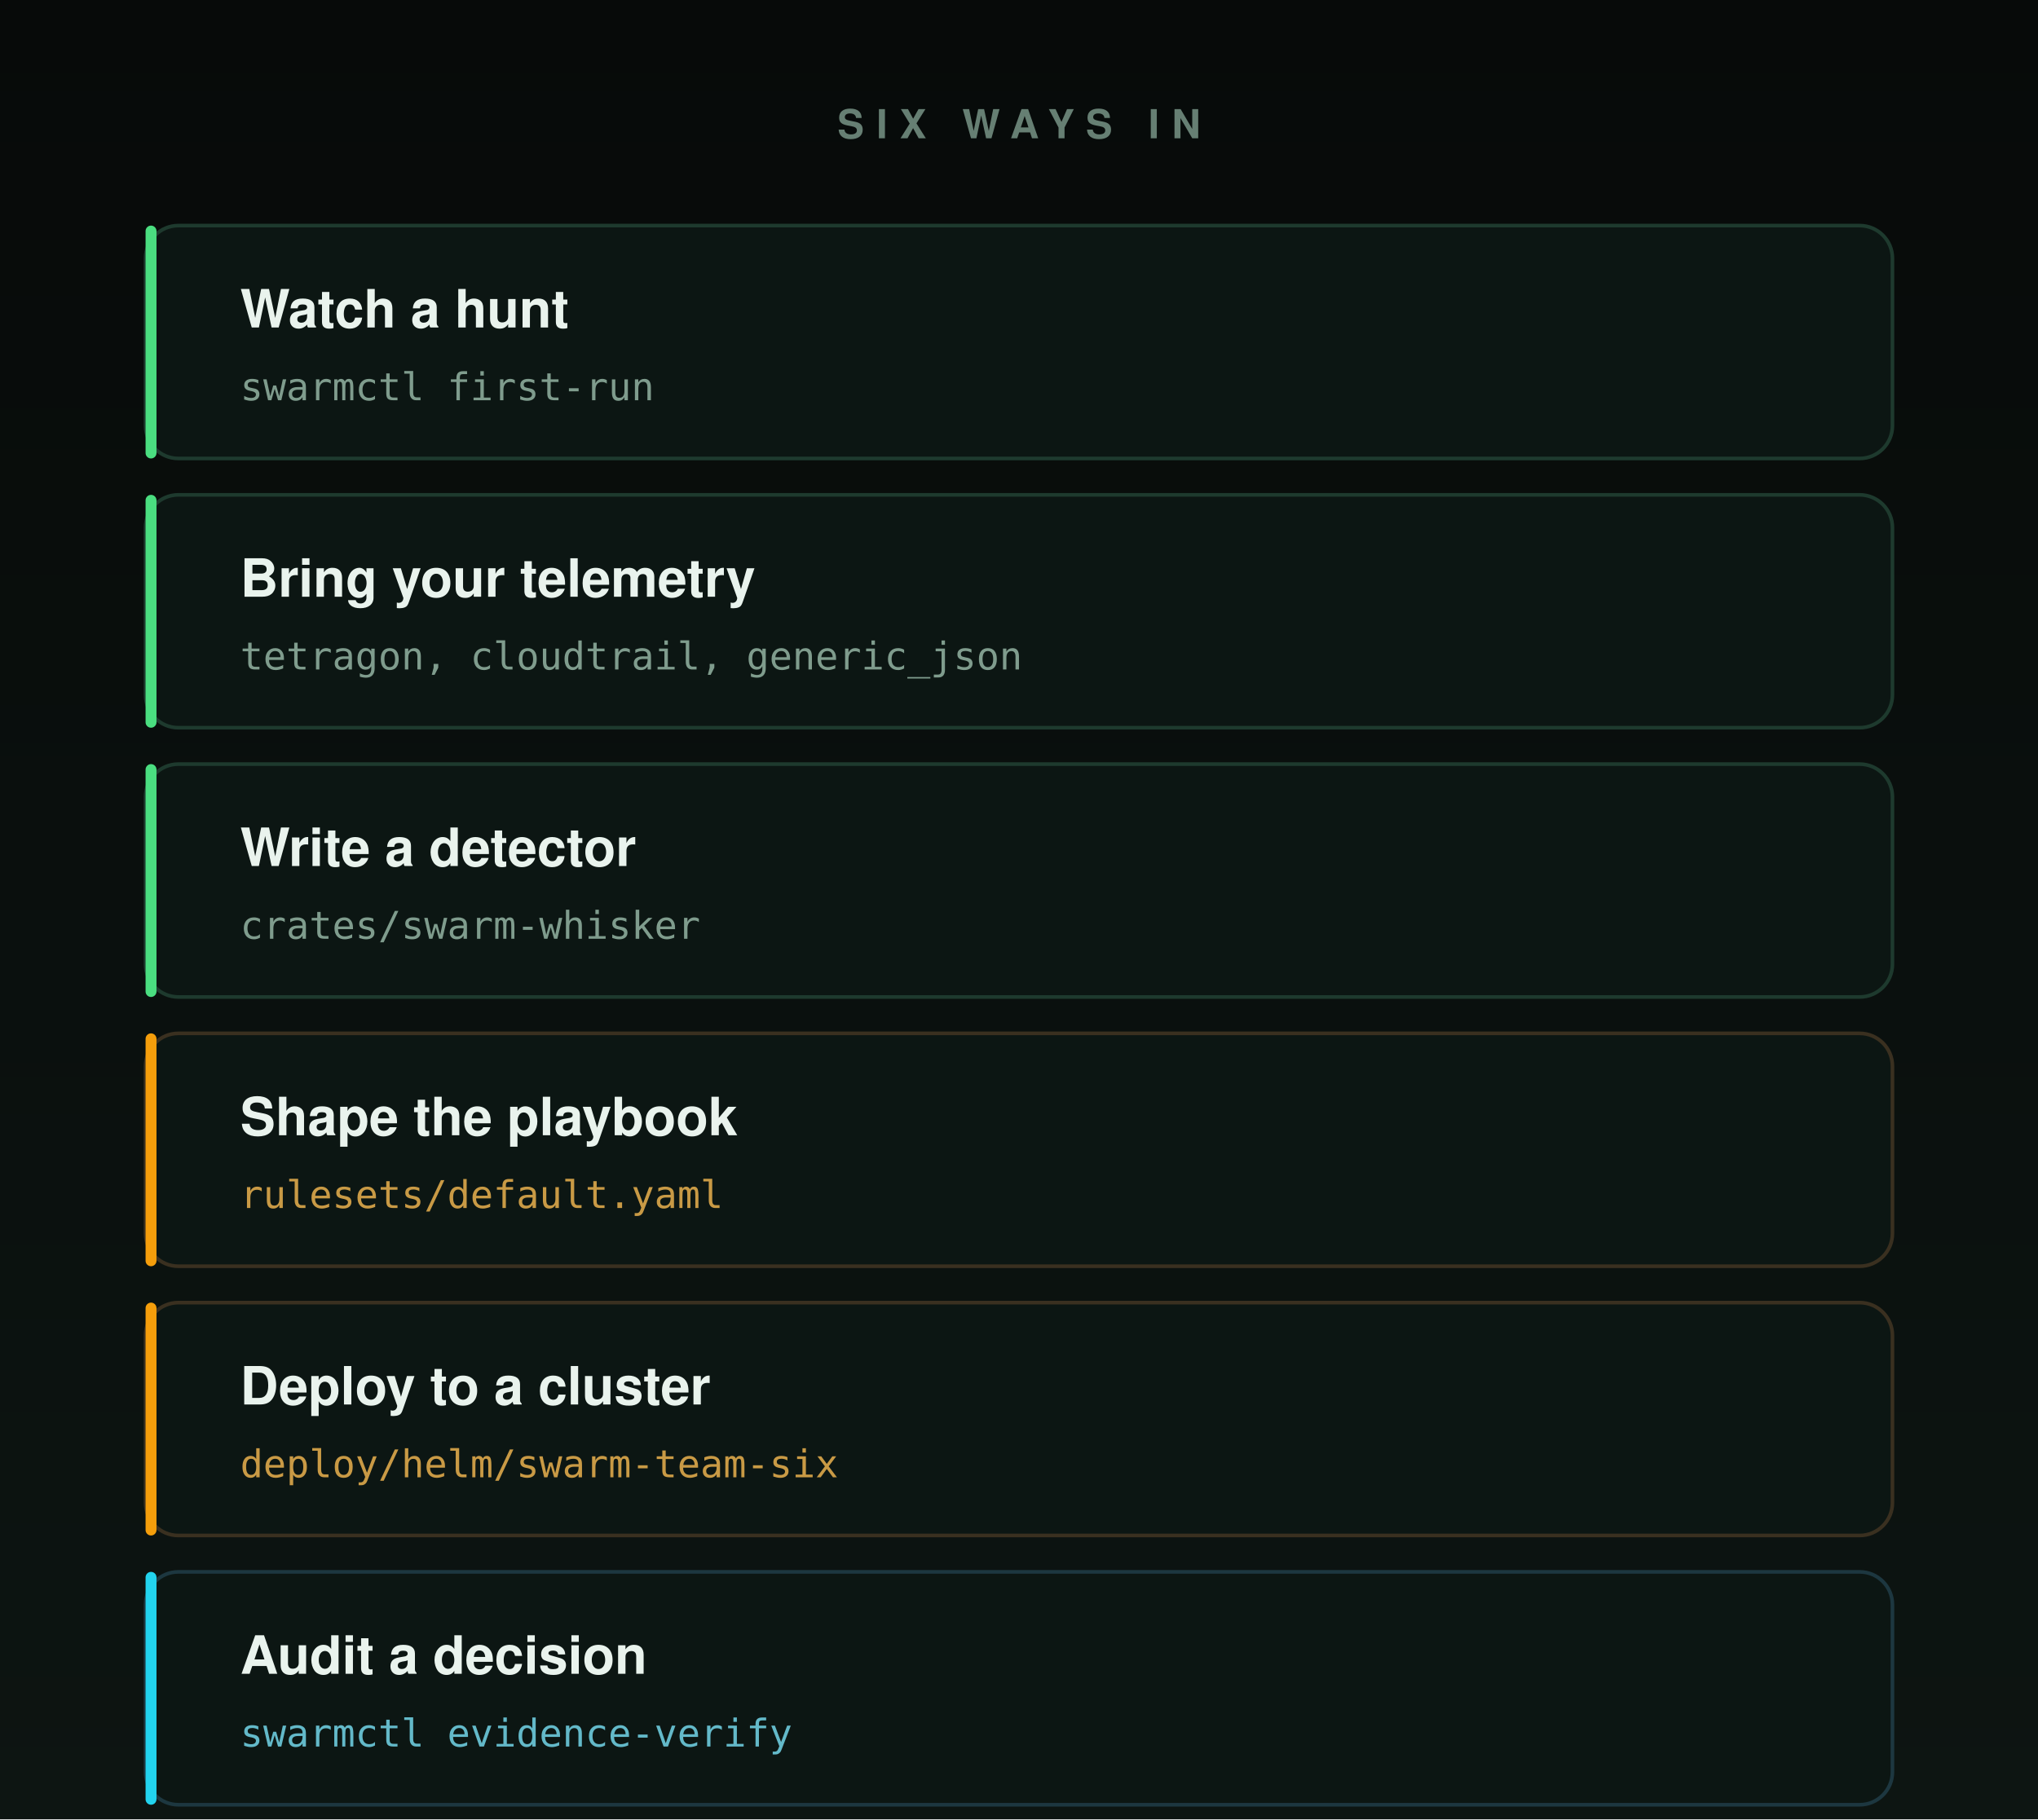
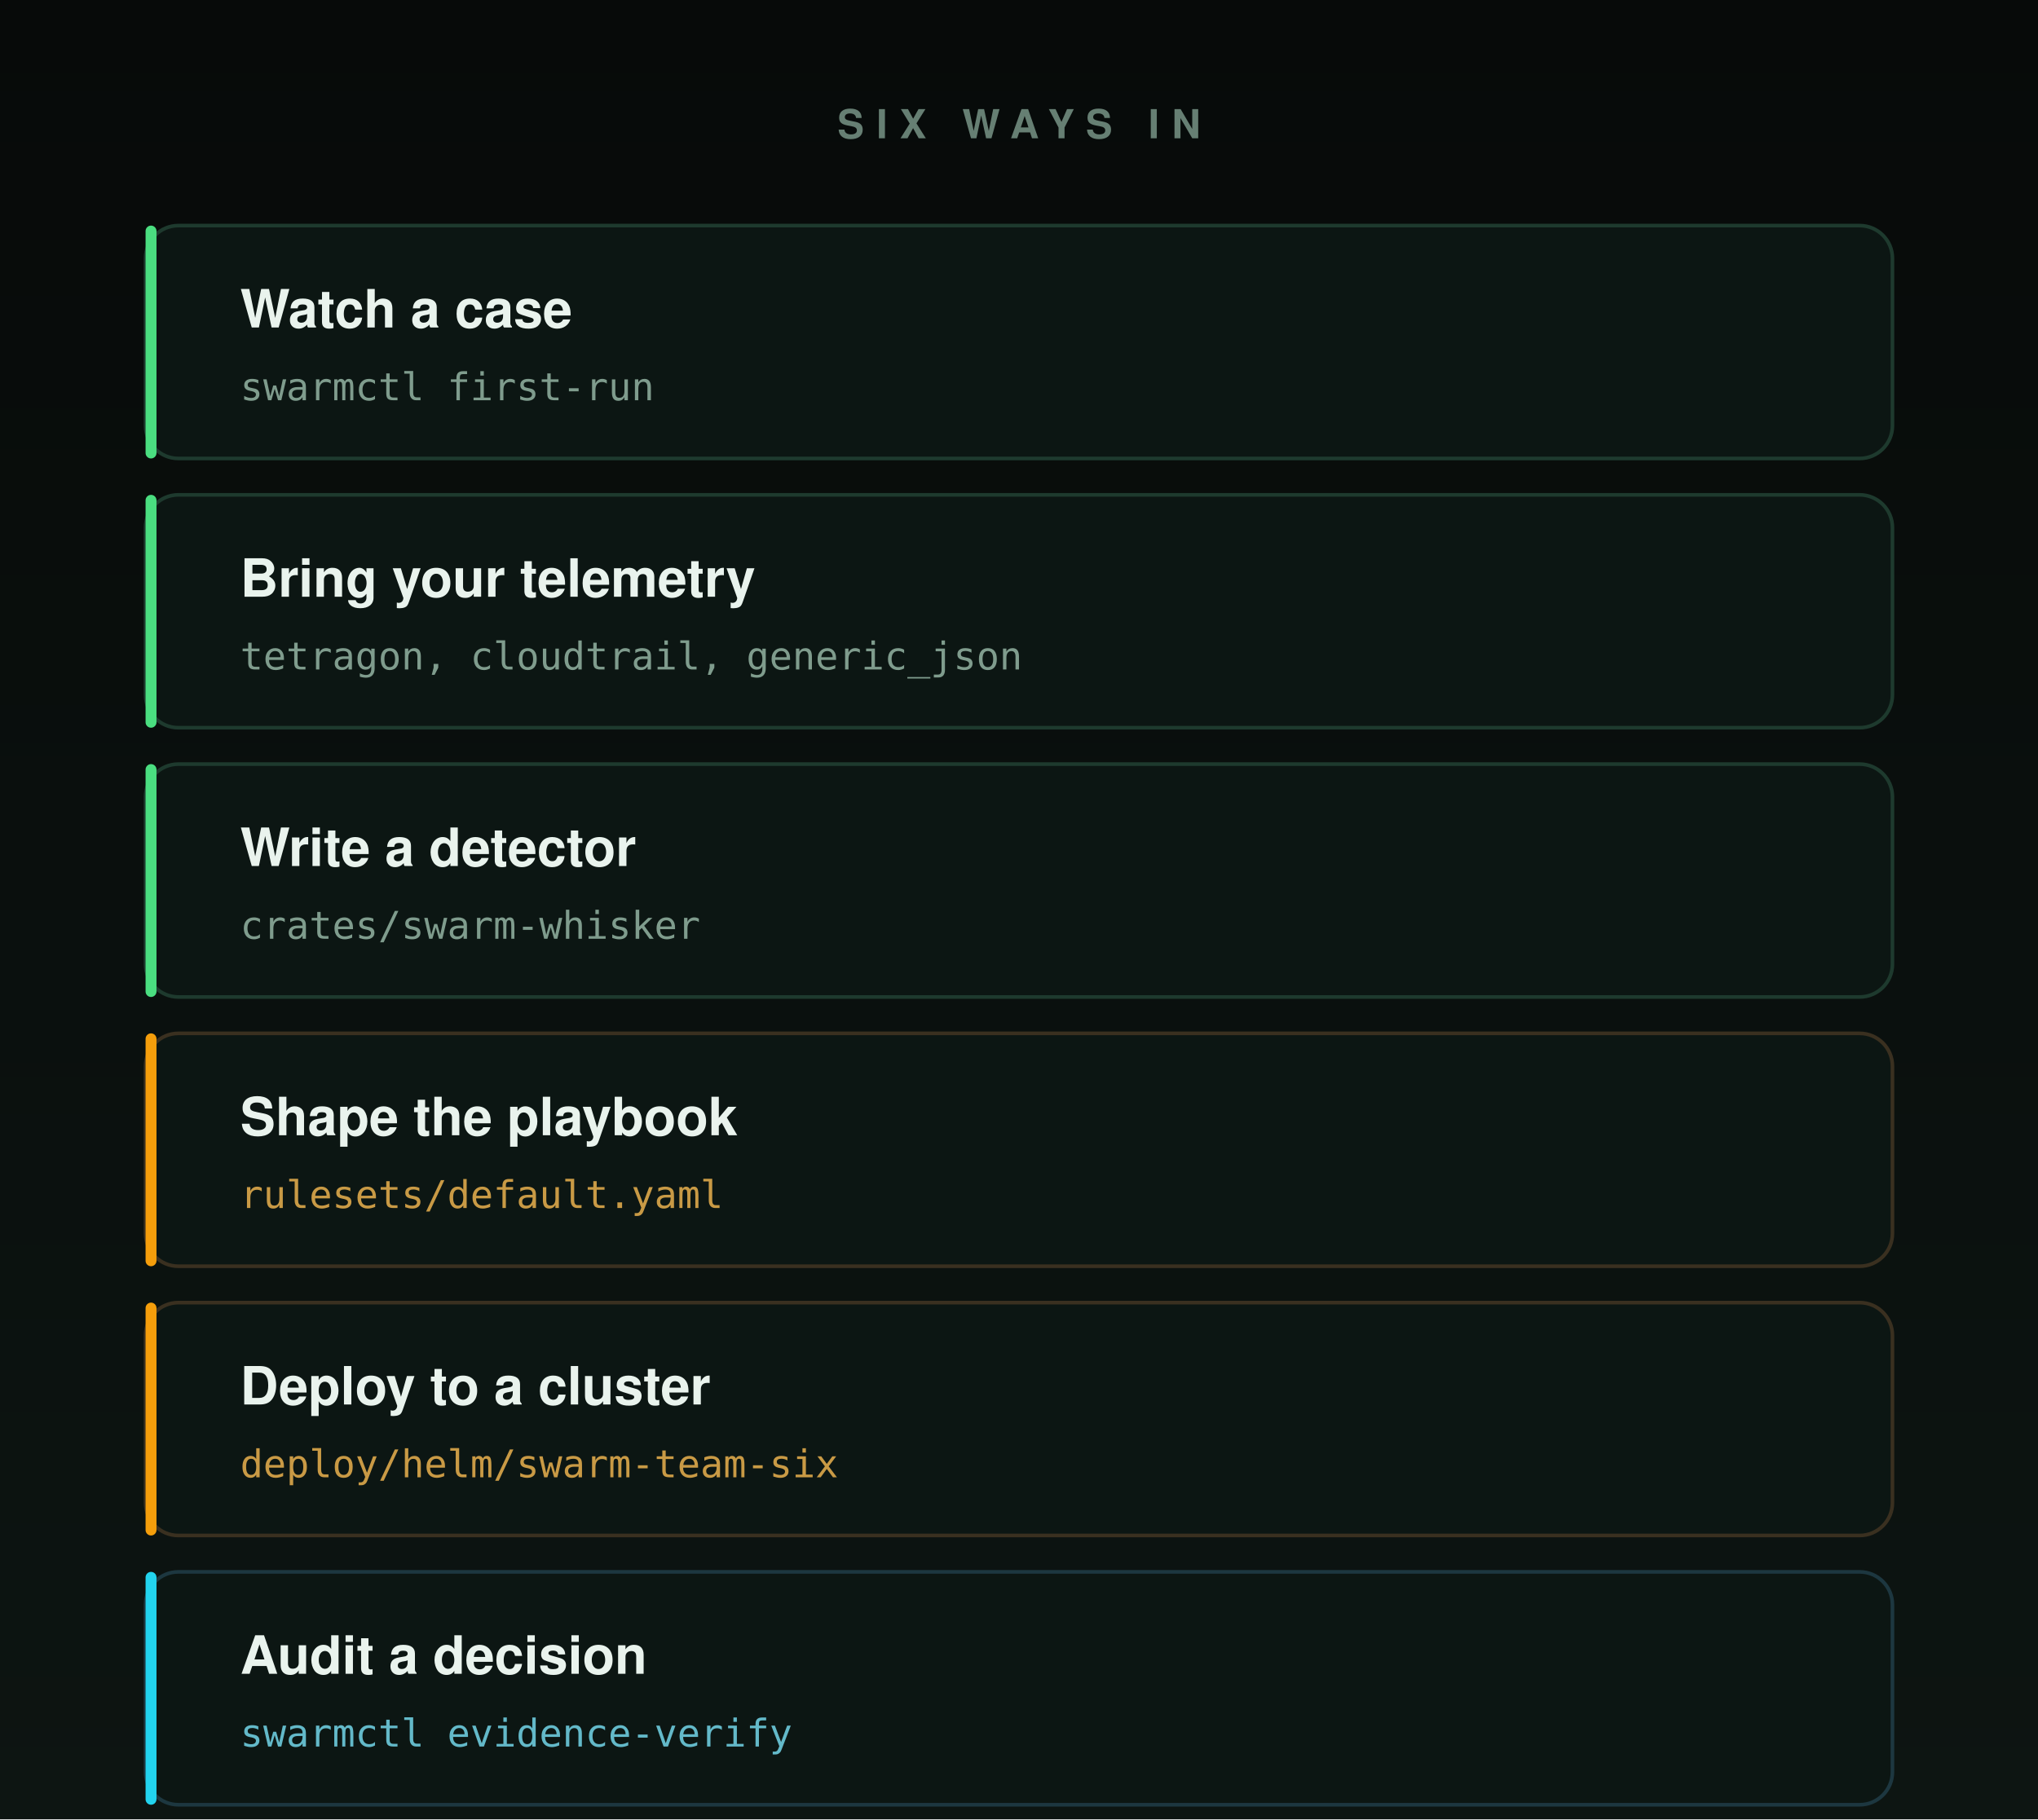
- <svg xmlns="http://www.w3.org/2000/svg" viewBox="0 0 560 500" width="560" height="500" role="img" aria-label="Six ways in: watch a hunt, bring your own telemetry, write a detector, shape the response playbook, deploy to a cluster, or audit a decision.">
+ <svg xmlns="http://www.w3.org/2000/svg" viewBox="0 0 560 500" width="560" height="500" role="img" aria-label="Six ways in: watch a case, bring your own telemetry, write a detector, shape the response playbook, deploy to a cluster, or audit a decision.">
  <defs>
    <linearGradient id="wm-bg" x1="0" y1="0" x2="0" y2="1">
      <stop offset="0" stop-color="#070a09" />
      <stop offset="1" stop-color="#0d1512" />
    </linearGradient>
  </defs>
  <rect width="560" height="500" fill="url(#wm-bg)" />
  <text x="280" y="38" text-anchor="middle" font-family="-apple-system, 'Segoe UI', Helvetica, Arial, sans-serif" font-size="11" font-weight="600" letter-spacing="3.4" fill="#7f9c8d" fill-opacity="0.8">SIX WAYS IN</text>
  <g font-family="-apple-system, 'Segoe UI', Helvetica, Arial, sans-serif">
    <g>
      <rect x="40" y="62" width="480" height="64" rx="9" fill="#0c1613" stroke="#1e3a2e" />
      <rect x="40" y="62" width="3" height="64" rx="1.5" fill="#4ade80" />
-       <text x="66" y="90" font-size="14.5" font-weight="600" fill="#e9f3ed">Watch a hunt</text>
+       <text x="66" y="90" font-size="14.5" font-weight="600" fill="#e9f3ed">Watch a case</text>
      <text x="66" y="110" font-family="ui-monospace, SFMono-Regular, Menlo, monospace" font-size="10.5" fill="#7f9c8d">swarmctl first-run</text>
    </g>
    <g>
      <rect x="40" y="136" width="480" height="64" rx="9" fill="#0c1613" stroke="#1e3a2e" />
      <rect x="40" y="136" width="3" height="64" rx="1.5" fill="#4ade80" />
      <text x="66" y="164" font-size="14.5" font-weight="600" fill="#e9f3ed">Bring your telemetry</text>
      <text x="66" y="184" font-family="ui-monospace, SFMono-Regular, Menlo, monospace" font-size="10.5" fill="#7f9c8d">tetragon, cloudtrail, generic_json</text>
    </g>
    <g>
      <rect x="40" y="210" width="480" height="64" rx="9" fill="#0c1613" stroke="#1e3a2e" />
      <rect x="40" y="210" width="3" height="64" rx="1.5" fill="#4ade80" />
      <text x="66" y="238" font-size="14.5" font-weight="600" fill="#e9f3ed">Write a detector</text>
      <text x="66" y="258" font-family="ui-monospace, SFMono-Regular, Menlo, monospace" font-size="10.5" fill="#7f9c8d">crates/swarm-whisker</text>
    </g>
    <g>
      <rect x="40" y="284" width="480" height="64" rx="9" fill="#0c1613" stroke="#3a3020" />
      <rect x="40" y="284" width="3" height="64" rx="1.5" fill="#f59e0b" />
      <text x="66" y="312" font-size="14.5" font-weight="600" fill="#e9f3ed">Shape the playbook</text>
      <text x="66" y="332" font-family="ui-monospace, SFMono-Regular, Menlo, monospace" font-size="10.5" fill="#c99a45">rulesets/default.yaml</text>
    </g>
    <g>
      <rect x="40" y="358" width="480" height="64" rx="9" fill="#0c1613" stroke="#3a3020" />
      <rect x="40" y="358" width="3" height="64" rx="1.5" fill="#f59e0b" />
      <text x="66" y="386" font-size="14.5" font-weight="600" fill="#e9f3ed">Deploy to a cluster</text>
      <text x="66" y="406" font-family="ui-monospace, SFMono-Regular, Menlo, monospace" font-size="10.5" fill="#c99a45">deploy/helm/swarm-team-six</text>
    </g>
    <g>
      <rect x="40" y="432" width="480" height="64" rx="9" fill="#0c1613" stroke="#1d3740" />
      <rect x="40" y="432" width="3" height="64" rx="1.5" fill="#22d3ee" />
      <text x="66" y="460" font-size="14.5" font-weight="600" fill="#e9f3ed">Audit a decision</text>
      <text x="66" y="480" font-family="ui-monospace, SFMono-Regular, Menlo, monospace" font-size="10.5" fill="#63b9c9">swarmctl evidence-verify</text>
    </g>
  </g>
</svg>
